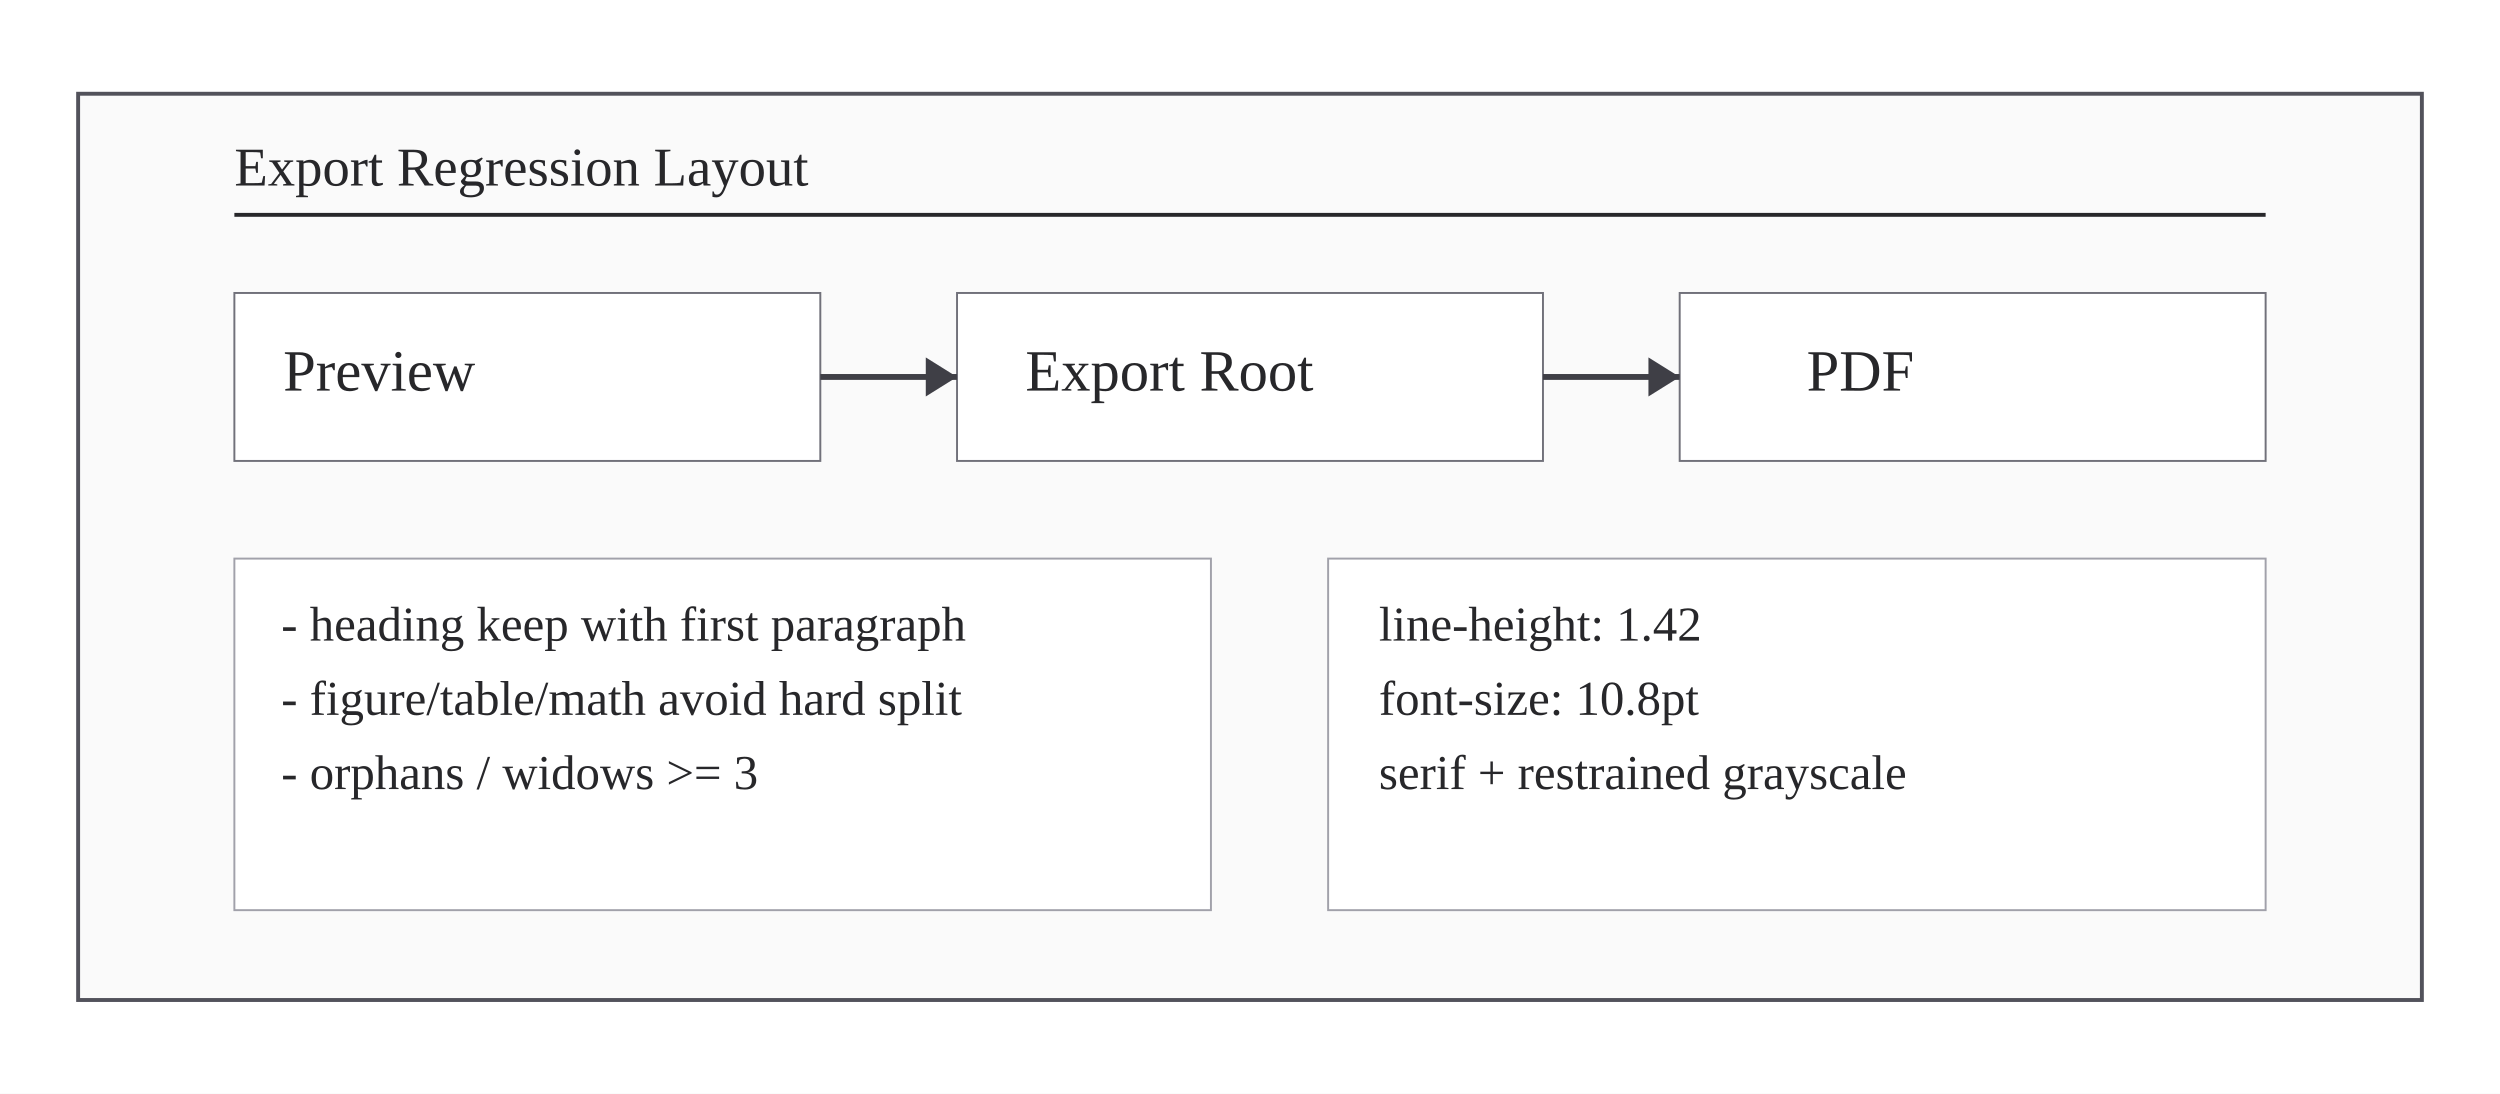
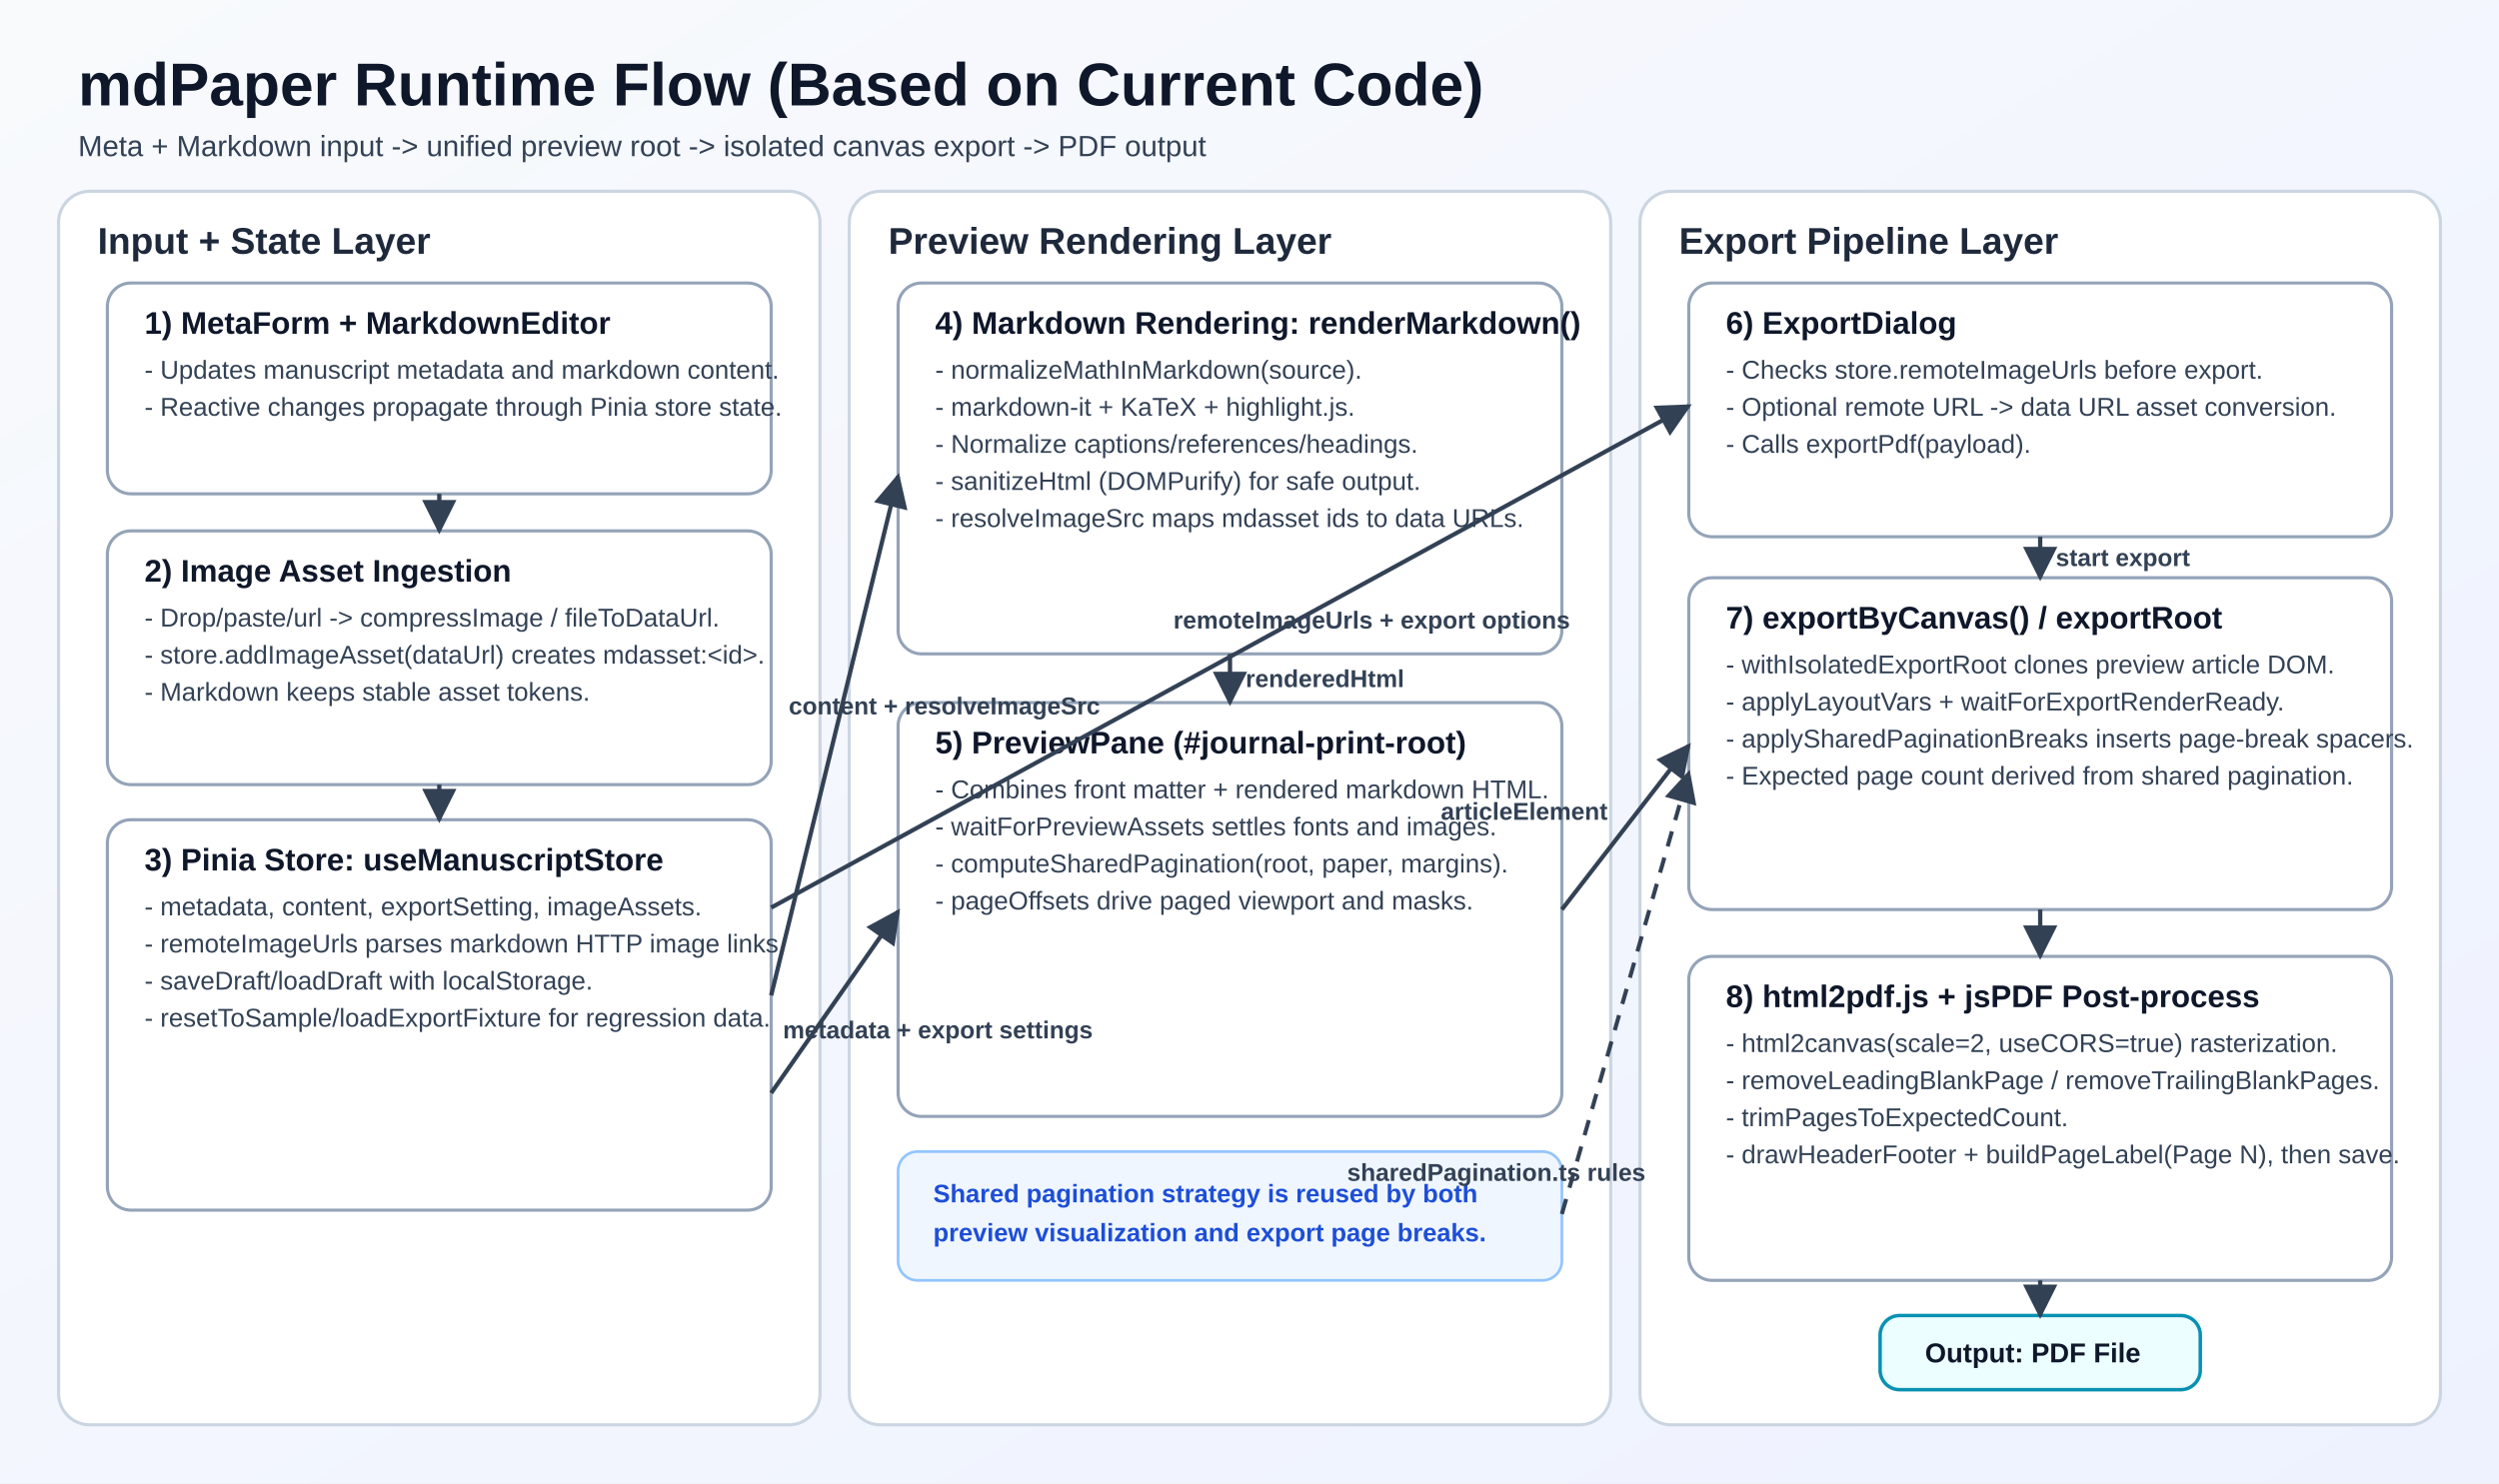
- <svg xmlns="http://www.w3.org/2000/svg" width="1280" height="560" viewBox="0 0 1280 560">
-   <rect width="1280" height="560" fill="#ffffff" />
-   <rect x="40" y="48" width="1200" height="464" fill="#fafafa" stroke="#52525b" stroke-width="2" />
-   <line x1="120" y1="110" x2="1160" y2="110" stroke="#27272a" stroke-width="2" />
-   <text x="120" y="95" fill="#27272a" font-size="28" font-family="Times New Roman, serif">Export Regression Layout</text>
-   <rect x="120" y="150" width="300" height="86" fill="#ffffff" stroke="#71717a" />
-   <rect x="490" y="150" width="300" height="86" fill="#ffffff" stroke="#71717a" />
-   <rect x="860" y="150" width="300" height="86" fill="#ffffff" stroke="#71717a" />
-   <text x="145" y="200" fill="#27272a" font-size="30" font-family="Times New Roman, serif">Preview</text>
-   <text x="525" y="200" fill="#27272a" font-size="30" font-family="Times New Roman, serif">Export Root</text>
-   <text x="925" y="200" fill="#27272a" font-size="30" font-family="Times New Roman, serif">PDF</text>
-   <line x1="420" y1="193" x2="490" y2="193" stroke="#3f3f46" stroke-width="3" />
-   <polygon points="490,193 474,183 474,203" fill="#3f3f46" />
-   <line x1="790" y1="193" x2="860" y2="193" stroke="#3f3f46" stroke-width="3" />
-   <polygon points="860,193 844,183 844,203" fill="#3f3f46" />
-   <rect x="120" y="286" width="500" height="180" fill="#ffffff" stroke="#a1a1aa" />
-   <text x="144" y="328" fill="#27272a" font-size="25" font-family="Times New Roman, serif">- heading keep with first paragraph</text>
-   <text x="144" y="366" fill="#27272a" font-size="25" font-family="Times New Roman, serif">- figure/table/math avoid hard split</text>
-   <text x="144" y="404" fill="#27272a" font-size="25" font-family="Times New Roman, serif">- orphans / widows &gt;= 3</text>
-   <rect x="680" y="286" width="480" height="180" fill="#ffffff" stroke="#a1a1aa" />
-   <text x="706" y="328" fill="#27272a" font-size="25" font-family="Times New Roman, serif">line-height: 1.42</text>
-   <text x="706" y="366" fill="#27272a" font-size="25" font-family="Times New Roman, serif">font-size: 10.8pt</text>
-   <text x="706" y="404" fill="#27272a" font-size="25" font-family="Times New Roman, serif">serif + restrained grayscale</text>
+ <svg xmlns="http://www.w3.org/2000/svg" width="1280" height="760" viewBox="0 0 1280 760" role="img" aria-labelledby="diagramTitle diagramDesc">
+   <defs>
+     <linearGradient id="bg" x1="0" y1="0" x2="1" y2="1">
+       <stop offset="0%" stop-color="#f8fafc" />
+       <stop offset="100%" stop-color="#eef2ff" />
+     </linearGradient>
+     <marker id="arrow" viewBox="0 0 10 10" refX="9" refY="5" markerWidth="8" markerHeight="8" orient="auto-start-reverse">
+       <path d="M 0 0 L 10 5 L 0 10 z" fill="#334155" />
+     </marker>
+     <style>
+       .title { font: 700 31px 'Segoe UI', Arial, sans-serif; fill: #0f172a; }
+       .subtitle { font: 500 15px 'Segoe UI', Arial, sans-serif; fill: #334155; }
+       .lane { fill: #ffffff; stroke: #cbd5e1; stroke-width: 1.6; }
+       .lane-title { font: 700 19px 'Segoe UI', Arial, sans-serif; fill: #1e293b; }
+       .box { fill: #ffffff; stroke: #94a3b8; stroke-width: 1.6; }
+       .box-title { font: 700 16px 'Segoe UI', Arial, sans-serif; fill: #0f172a; }
+       .box-body { font: 500 13.2px 'Segoe UI', Arial, sans-serif; fill: #334155; }
+       .arrow { stroke: #334155; stroke-width: 2.2; fill: none; marker-end: url(#arrow); }
+       .arrow-dashed { stroke: #334155; stroke-width: 2.1; stroke-dasharray: 8 6; fill: none; marker-end: url(#arrow); }
+       .arrow-label { font: 600 12.5px 'Segoe UI', Arial, sans-serif; fill: #334155; }
+       .note { fill: #eff6ff; stroke: #93c5fd; stroke-width: 1.4; }
+       .note-text { font: 600 13px 'Segoe UI', Arial, sans-serif; fill: #1d4ed8; }
+       .output { fill: #ecfeff; stroke: #0891b2; stroke-width: 1.8; }
+       .output-text { font: 700 14px 'Segoe UI', Arial, sans-serif; fill: #0f172a; }
+     </style>
+   </defs>
+   <rect x="0" y="0" width="1280" height="760" fill="url(#bg)" />
+   <text class="title" x="40" y="54">mdPaper Runtime Flow (Based on Current Code)</text>
+   <text class="subtitle" x="40" y="80">Meta + Markdown input -&gt; unified preview root -&gt; isolated canvas export -&gt; PDF output</text>
+   <rect class="lane" x="30" y="98" width="390" height="632" rx="16" />
+   <rect class="lane" x="435" y="98" width="390" height="632" rx="16" />
+   <rect class="lane" x="840" y="98" width="410" height="632" rx="16" />
+   <text class="lane-title" x="50" y="130">Input + State Layer</text>
+   <text class="lane-title" x="455" y="130">Preview Rendering Layer</text>
+   <text class="lane-title" x="860" y="130">Export Pipeline Layer</text>
+   <rect class="box" x="55" y="145" width="340" height="108" rx="12" />
+   <text class="box-title" x="74" y="171">1) MetaForm + MarkdownEditor</text>
+   <text class="box-body" x="74" y="194">
+     <tspan x="74" dy="0">- Updates manuscript metadata and markdown content.</tspan>
+     <tspan x="74" dy="19">- Reactive changes propagate through Pinia store state.</tspan>
+   </text>
+   <rect class="box" x="55" y="272" width="340" height="130" rx="12" />
+   <text class="box-title" x="74" y="298">2) Image Asset Ingestion</text>
+   <text class="box-body" x="74" y="321">
+     <tspan x="74" dy="0">- Drop/paste/url -&gt; compressImage / fileToDataUrl.</tspan>
+     <tspan x="74" dy="19">- store.addImageAsset(dataUrl) creates mdasset:&lt;id&gt;.</tspan>
+     <tspan x="74" dy="19">- Markdown keeps stable asset tokens.</tspan>
+   </text>
+   <rect class="box" x="55" y="420" width="340" height="200" rx="12" />
+   <text class="box-title" x="74" y="446">3) Pinia Store: useManuscriptStore</text>
+   <text class="box-body" x="74" y="469">
+     <tspan x="74" dy="0">- metadata, content, exportSetting, imageAssets.</tspan>
+     <tspan x="74" dy="19">- remoteImageUrls parses markdown HTTP image links.</tspan>
+     <tspan x="74" dy="19">- saveDraft/loadDraft with localStorage.</tspan>
+     <tspan x="74" dy="19">- resetToSample/loadExportFixture for regression data.</tspan>
+   </text>
+   <rect class="box" x="460" y="145" width="340" height="190" rx="12" />
+   <text class="box-title" x="479" y="171">4) Markdown Rendering: renderMarkdown()</text>
+   <text class="box-body" x="479" y="194">
+     <tspan x="479" dy="0">- normalizeMathInMarkdown(source).</tspan>
+     <tspan x="479" dy="19">- markdown-it + KaTeX + highlight.js.</tspan>
+     <tspan x="479" dy="19">- Normalize captions/references/headings.</tspan>
+     <tspan x="479" dy="19">- sanitizeHtml (DOMPurify) for safe output.</tspan>
+     <tspan x="479" dy="19">- resolveImageSrc maps mdasset ids to data URLs.</tspan>
+   </text>
+   <rect class="box" x="460" y="360" width="340" height="212" rx="12" />
+   <text class="box-title" x="479" y="386">5) PreviewPane (#journal-print-root)</text>
+   <text class="box-body" x="479" y="409">
+     <tspan x="479" dy="0">- Combines front matter + rendered markdown HTML.</tspan>
+     <tspan x="479" dy="19">- waitForPreviewAssets settles fonts and images.</tspan>
+     <tspan x="479" dy="19">- computeSharedPagination(root, paper, margins).</tspan>
+     <tspan x="479" dy="19">- pageOffsets drive paged viewport and masks.</tspan>
+   </text>
+   <rect class="box" x="865" y="145" width="360" height="130" rx="12" />
+   <text class="box-title" x="884" y="171">6) ExportDialog</text>
+   <text class="box-body" x="884" y="194">
+     <tspan x="884" dy="0">- Checks store.remoteImageUrls before export.</tspan>
+     <tspan x="884" dy="19">- Optional remote URL -&gt; data URL asset conversion.</tspan>
+     <tspan x="884" dy="19">- Calls exportPdf(payload).</tspan>
+   </text>
+   <rect class="box" x="865" y="296" width="360" height="170" rx="12" />
+   <text class="box-title" x="884" y="322">7) exportByCanvas() / exportRoot</text>
+   <text class="box-body" x="884" y="345">
+     <tspan x="884" dy="0">- withIsolatedExportRoot clones preview article DOM.</tspan>
+     <tspan x="884" dy="19">- applyLayoutVars + waitForExportRenderReady.</tspan>
+     <tspan x="884" dy="19">- applySharedPaginationBreaks inserts page-break spacers.</tspan>
+     <tspan x="884" dy="19">- Expected page count derived from shared pagination.</tspan>
+   </text>
+   <rect class="box" x="865" y="490" width="360" height="166" rx="12" />
+   <text class="box-title" x="884" y="516">8) html2pdf.js + jsPDF Post-process</text>
+   <text class="box-body" x="884" y="539">
+     <tspan x="884" dy="0">- html2canvas(scale=2, useCORS=true) rasterization.</tspan>
+     <tspan x="884" dy="19">- removeLeadingBlankPage / removeTrailingBlankPages.</tspan>
+     <tspan x="884" dy="19">- trimPagesToExpectedCount.</tspan>
+     <tspan x="884" dy="19">- drawHeaderFooter + buildPageLabel(Page N), then save.</tspan>
+   </text>
+   <rect class="note" x="460" y="590" width="340" height="66" rx="10" />
+   <text class="note-text" x="478" y="616">Shared pagination strategy is reused by both</text>
+   <text class="note-text" x="478" y="636">preview visualization and export page breaks.</text>
+   <rect class="output" x="963" y="674" width="164" height="38" rx="10" />
+   <text class="output-text" x="986" y="698">Output: PDF File</text>
+   <line class="arrow" x1="225" y1="253" x2="225" y2="272" />
+   <line class="arrow" x1="225" y1="402" x2="225" y2="420" />
+   <line class="arrow" x1="395" y1="510" x2="460" y2="244" />
+   <text class="arrow-label" x="404" y="366">content + resolveImageSrc</text>
+   <line class="arrow" x1="395" y1="560" x2="460" y2="467" />
+   <text class="arrow-label" x="401" y="532">metadata + export settings</text>
+   <line class="arrow" x1="630" y1="335" x2="630" y2="360" />
+   <text class="arrow-label" x="638" y="352">renderedHtml</text>
+   <line class="arrow" x1="395" y1="465" x2="865" y2="208" />
+   <text class="arrow-label" x="601" y="322">remoteImageUrls + export options</text>
+   <line class="arrow" x1="1045" y1="275" x2="1045" y2="296" />
+   <text class="arrow-label" x="1053" y="290">start export</text>
+   <line class="arrow" x1="800" y1="466" x2="865" y2="382" />
+   <text class="arrow-label" x="738" y="420">articleElement</text>
+   <line class="arrow-dashed" x1="800" y1="622" x2="865" y2="396" />
+   <text class="arrow-label" x="690" y="605">sharedPagination.ts rules</text>
+   <line class="arrow" x1="1045" y1="466" x2="1045" y2="490" />
+   <line class="arrow" x1="1045" y1="656" x2="1045" y2="674" />
</svg>
